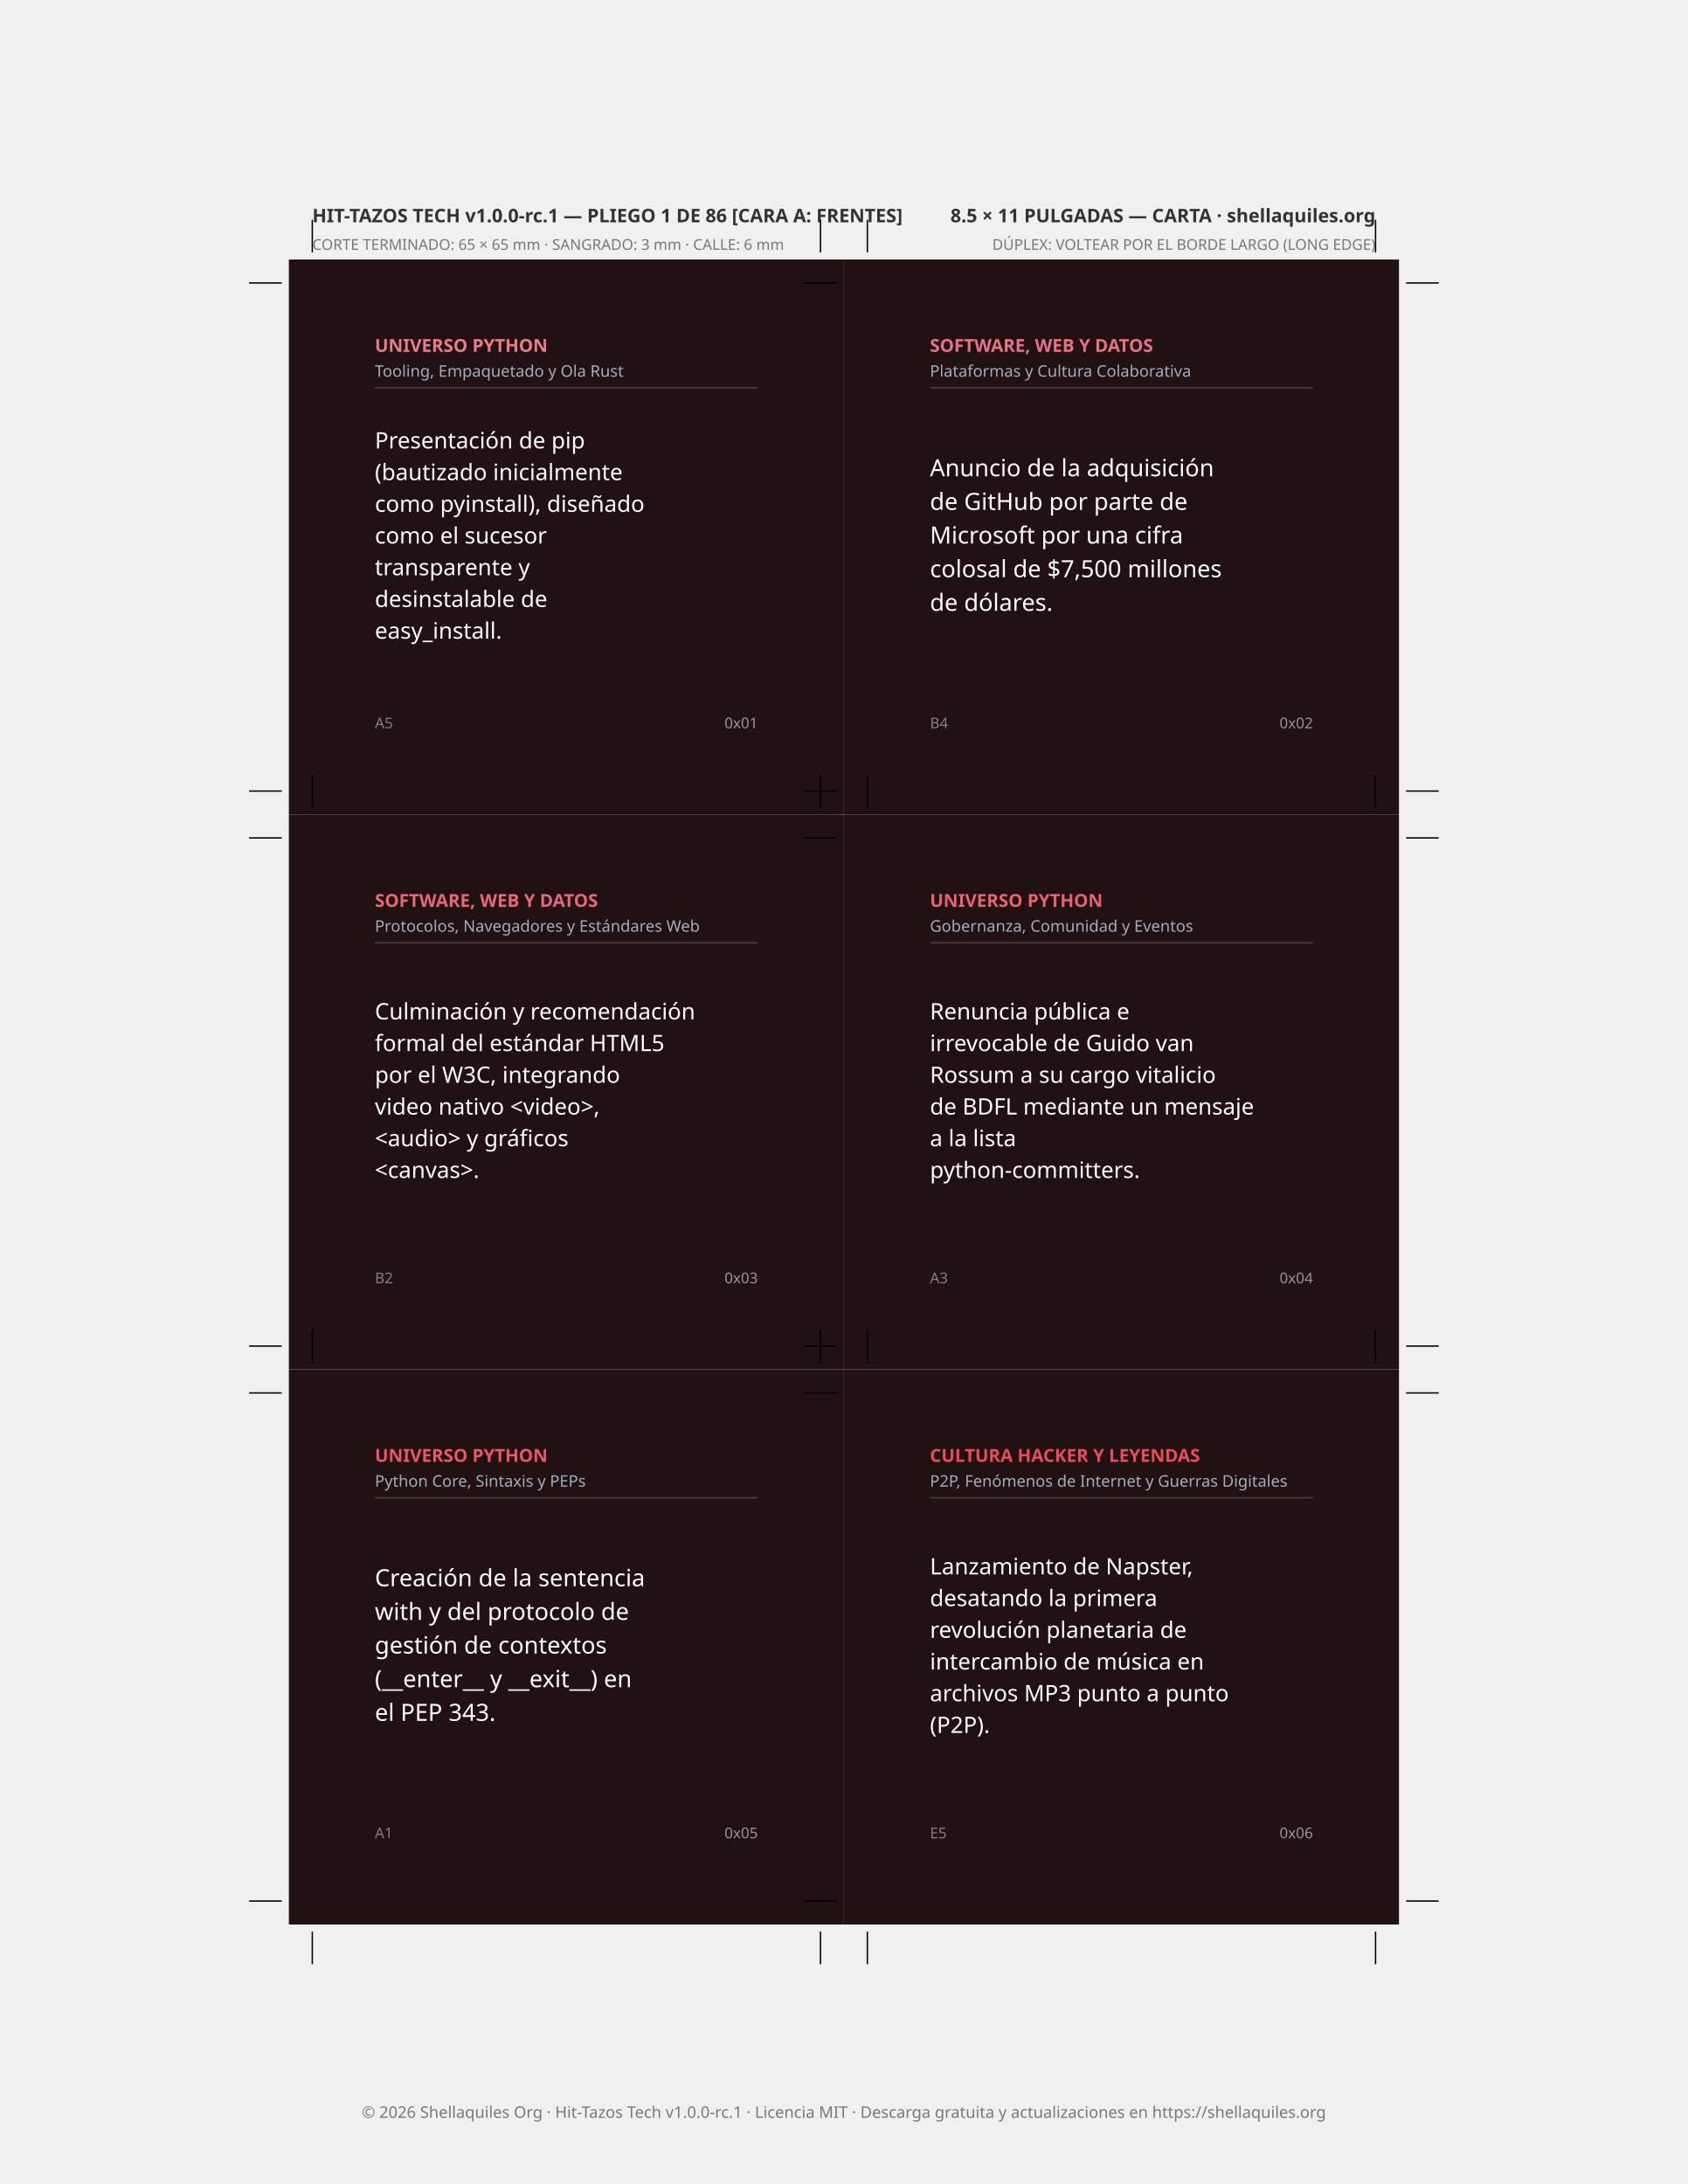
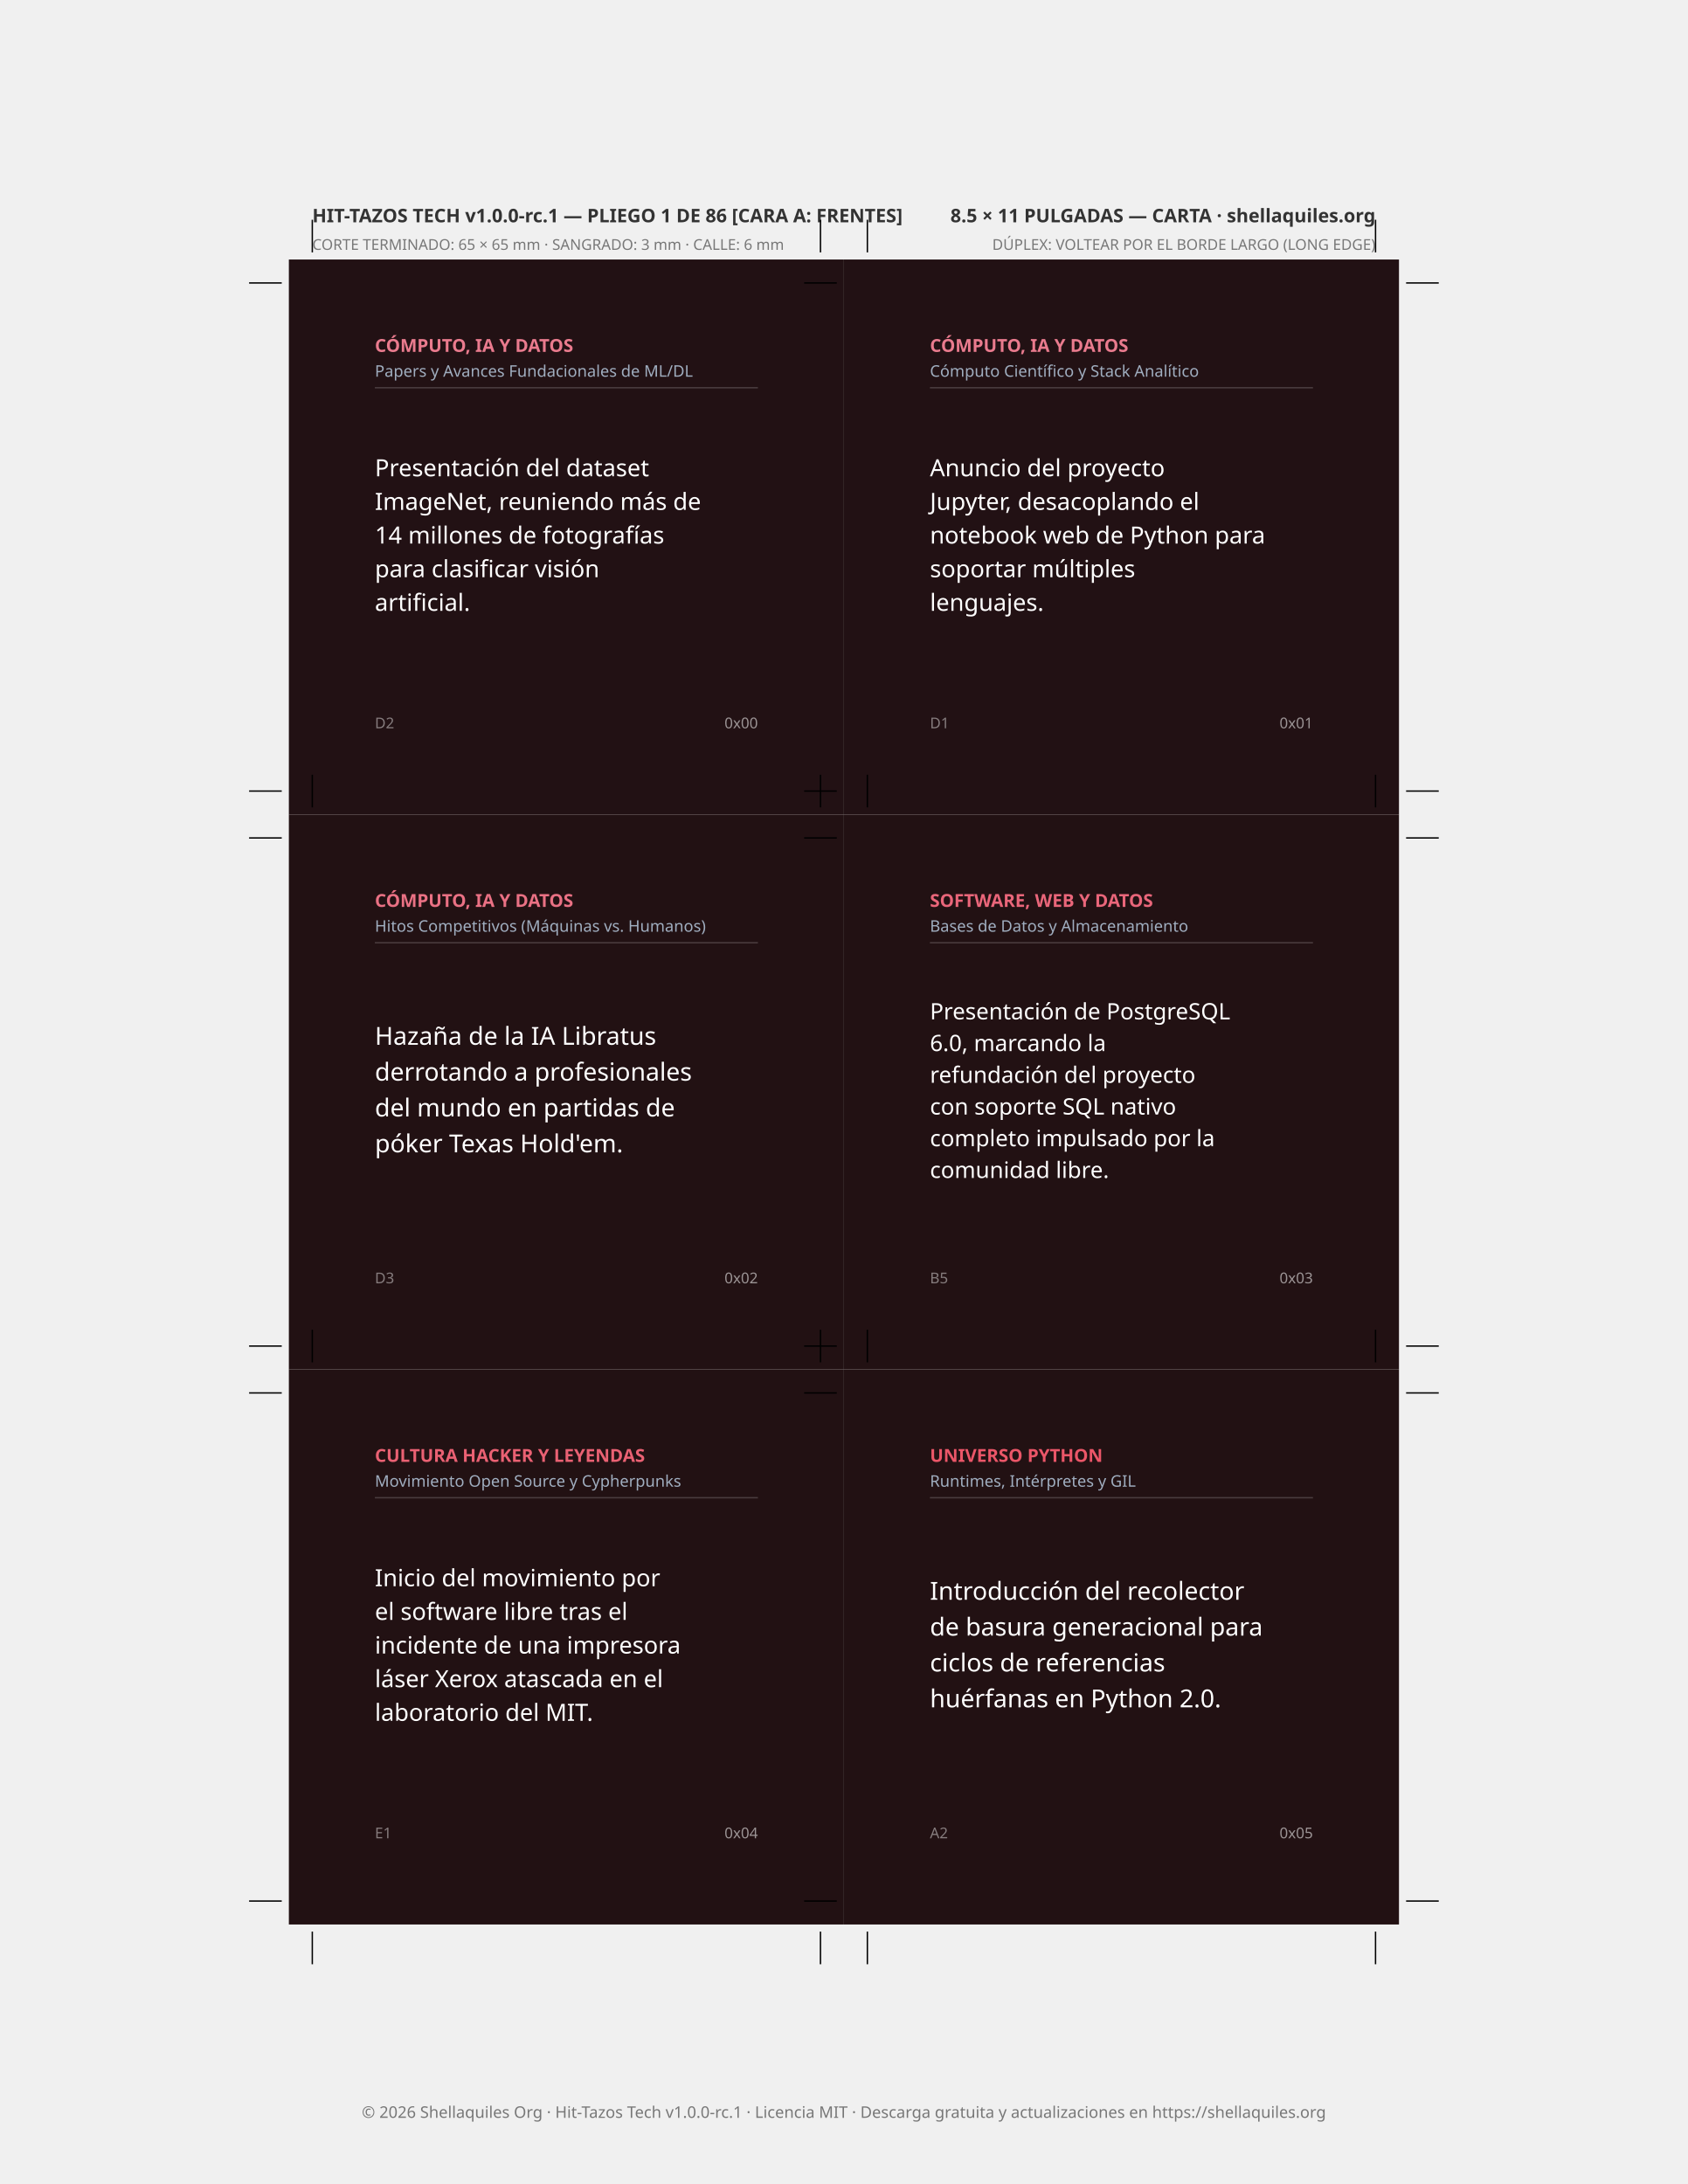
<svg xmlns="http://www.w3.org/2000/svg" width="215.9mm" height="279.4mm" viewBox="0 0 612 792" style="background-color: #ffffff;">
  <g id="encabezado_pliego">
    <text x="113.24" y="80.61" font-family="'Outfit', sans-serif" font-size="6.8" font-weight="700" fill="#333333">HIT-TAZOS TECH v1.0.0-rc.1 — PLIEGO 1 DE 86 [CARA A: FRENTES]</text>
    <text x="498.76" y="80.61" font-family="'Outfit', sans-serif" font-size="6.8" font-weight="700" fill="#333333" text-anchor="end">8.5 × 11 PULGADAS — CARTA · shellaquiles.org</text>
    <text x="113.24" y="90.61" font-family="'Outfit', sans-serif" font-size="5.4" font-weight="500" fill="#777777">CORTE TERMINADO: 65 × 65 mm · SANGRADO: 3 mm · CALLE: 6 mm</text>
    <text x="498.76" y="90.61" font-family="'Outfit', sans-serif" font-size="5.4" font-weight="500" fill="#777777" text-anchor="end">DÚPLEX: VOLTEAR POR EL BORDE LARGO (LONG EDGE)</text>
  </g>
  <g id="tarjetas_frente">
-     <g id="carta_0_01_frente">
+     <g id="carta_0_00_frente">
      <g stroke="#000000" stroke-width="0.5" stroke-linecap="square">
        <line x1="90.57" y1="102.61" x2="101.91" y2="102.61" />
        <line x1="113.24" y1="79.94" x2="113.24" y2="91.28" />
        <line x1="308.83" y1="102.61" x2="320.17" y2="102.61" />
        <line x1="297.50" y1="79.94" x2="297.50" y2="91.28" />
        <line x1="90.57" y1="286.87" x2="101.91" y2="286.87" />
        <line x1="113.24" y1="298.20" x2="113.24" y2="309.54" />
        <line x1="308.83" y1="286.87" x2="320.17" y2="286.87" />
        <line x1="297.50" y1="298.20" x2="297.50" y2="309.54" />
      </g>
      <rect x="104.74" y="94.11" width="201.26" height="201.26" fill="#221114" />
      <g transform="translate(113.24, 102.61)">
-         <text x="22.68" y="25" font-family="'Outfit', sans-serif" font-size="6.5" font-weight="800" fill="#ea7b8e">UNIVERSO PYTHON</text>
-         <text x="22.68" y="34" font-family="'Outfit', sans-serif" font-size="5.8" font-weight="400" fill="#a0aec0">Tooling, Empaquetado y Ola Rust</text>
+         <text x="22.68" y="25" font-family="'Outfit', sans-serif" font-size="6.5" font-weight="800" fill="#ea7b8e">CÓMPUTO, IA Y DATOS</text>
+         <text x="22.68" y="34" font-family="'Outfit', sans-serif" font-size="5.8" font-weight="400" fill="#a0aec0">Papers y Avances Fundacionales de ML/DL</text>
        <line x1="22.68" y1="38" x2="161.57" y2="38" stroke="rgba(255,255,255,0.18)" stroke-width="0.5" />
-         <text font-family="'Outfit', sans-serif" font-size="8.2" font-weight="400" fill="#ffffff">
-           <tspan x="22.68" y="60.0">Presentación de pip</tspan>
-           <tspan x="22.68" y="71.5">(bautizado inicialmente</tspan>
-           <tspan x="22.68" y="83.0">como pyinstall), diseñado</tspan>
-           <tspan x="22.68" y="94.5">como el sucesor</tspan>
-           <tspan x="22.68" y="106.0">transparente y</tspan>
-           <tspan x="22.68" y="117.5">desinstalable de</tspan>
-           <tspan x="22.68" y="129.0">easy_install.</tspan>
+         <text font-family="'Outfit', sans-serif" font-size="8.6" font-weight="400" fill="#ffffff">
+           <tspan x="22.68" y="70.1">Presentación del dataset</tspan>
+           <tspan x="22.68" y="82.3">ImageNet, reuniendo más de</tspan>
+           <tspan x="22.68" y="94.5">14 millones de fotografías</tspan>
+           <tspan x="22.68" y="106.7">para clasificar visión</tspan>
+           <tspan x="22.68" y="118.9">artificial.</tspan>
        </text>
-         <text x="22.68" y="161.5" font-family="'Outfit', sans-serif" font-size="5.4" font-weight="500" fill="rgba(255,255,255,0.45)">A5</text>
-         <text x="161.57" y="161.5" font-family="'Space Grotesk', sans-serif" font-size="5.4" font-weight="500" fill="rgba(255,255,255,0.55)" text-anchor="end">0x01</text>
+         <text x="22.68" y="161.5" font-family="'Outfit', sans-serif" font-size="5.4" font-weight="500" fill="rgba(255,255,255,0.45)">D2</text>
+         <text x="161.57" y="161.5" font-family="'Space Grotesk', sans-serif" font-size="5.4" font-weight="500" fill="rgba(255,255,255,0.55)" text-anchor="end">0x00</text>
      </g>
    </g>
-     <g id="carta_0_02_frente">
+     <g id="carta_0_01_frente">
      <g stroke="#000000" stroke-width="0.5" stroke-linecap="square">
        <line x1="291.83" y1="102.61" x2="303.17" y2="102.61" />
        <line x1="314.50" y1="79.94" x2="314.50" y2="91.28" />
        <line x1="510.09" y1="102.61" x2="521.43" y2="102.61" />
        <line x1="498.76" y1="79.94" x2="498.76" y2="91.28" />
        <line x1="291.83" y1="286.87" x2="303.17" y2="286.87" />
        <line x1="314.50" y1="298.20" x2="314.50" y2="309.54" />
        <line x1="510.09" y1="286.87" x2="521.43" y2="286.87" />
        <line x1="498.76" y1="298.20" x2="498.76" y2="309.54" />
      </g>
-       <rect x="306.00" y="94.11" width="201.26" height="201.26" fill="#221113" />
+       <rect x="306.00" y="94.11" width="201.26" height="201.26" fill="#221114" />
      <g transform="translate(314.50, 102.61)">
-         <text x="22.68" y="25" font-family="'Outfit', sans-serif" font-size="6.5" font-weight="800" fill="#ea7184">SOFTWARE, WEB Y DATOS</text>
-         <text x="22.68" y="34" font-family="'Outfit', sans-serif" font-size="5.8" font-weight="400" fill="#a0aec0">Plataformas y Cultura Colaborativa</text>
+         <text x="22.68" y="25" font-family="'Outfit', sans-serif" font-size="6.5" font-weight="800" fill="#ea7b8e">CÓMPUTO, IA Y DATOS</text>
+         <text x="22.68" y="34" font-family="'Outfit', sans-serif" font-size="5.8" font-weight="400" fill="#a0aec0">Cómputo Científico y Stack Analítico</text>
        <line x1="22.68" y1="38" x2="161.57" y2="38" stroke="rgba(255,255,255,0.18)" stroke-width="0.5" />
        <text font-family="'Outfit', sans-serif" font-size="8.6" font-weight="400" fill="#ffffff">
-           <tspan x="22.68" y="70.1">Anuncio de la adquisición</tspan>
-           <tspan x="22.68" y="82.3">de GitHub por parte de</tspan>
-           <tspan x="22.68" y="94.5">Microsoft por una cifra</tspan>
-           <tspan x="22.68" y="106.7">colosal de $7,500 millones</tspan>
-           <tspan x="22.68" y="118.9">de dólares.</tspan>
+           <tspan x="22.68" y="70.1">Anuncio del proyecto</tspan>
+           <tspan x="22.68" y="82.3">Jupyter, desacoplando el</tspan>
+           <tspan x="22.68" y="94.5">notebook web de Python para</tspan>
+           <tspan x="22.68" y="106.7">soportar múltiples</tspan>
+           <tspan x="22.68" y="118.9">lenguajes.</tspan>
        </text>
-         <text x="22.68" y="161.5" font-family="'Outfit', sans-serif" font-size="5.4" font-weight="500" fill="rgba(255,255,255,0.45)">B4</text>
-         <text x="161.57" y="161.5" font-family="'Space Grotesk', sans-serif" font-size="5.4" font-weight="500" fill="rgba(255,255,255,0.55)" text-anchor="end">0x02</text>
+         <text x="22.68" y="161.5" font-family="'Outfit', sans-serif" font-size="5.4" font-weight="500" fill="rgba(255,255,255,0.45)">D1</text>
+         <text x="161.57" y="161.5" font-family="'Space Grotesk', sans-serif" font-size="5.4" font-weight="500" fill="rgba(255,255,255,0.55)" text-anchor="end">0x01</text>
      </g>
    </g>
-     <g id="carta_0_03_frente">
+     <g id="carta_0_02_frente">
      <g stroke="#000000" stroke-width="0.5" stroke-linecap="square">
        <line x1="90.57" y1="303.87" x2="101.91" y2="303.87" />
        <line x1="113.24" y1="281.20" x2="113.24" y2="292.54" />
        <line x1="308.83" y1="303.87" x2="320.17" y2="303.87" />
        <line x1="297.50" y1="281.20" x2="297.50" y2="292.54" />
        <line x1="90.57" y1="488.13" x2="101.91" y2="488.13" />
        <line x1="113.24" y1="499.46" x2="113.24" y2="510.80" />
        <line x1="308.83" y1="488.13" x2="320.17" y2="488.13" />
        <line x1="297.50" y1="499.46" x2="297.50" y2="510.80" />
      </g>
      <rect x="104.74" y="295.37" width="201.26" height="201.26" fill="#221113" />
      <g transform="translate(113.24, 303.87)">
-         <text x="22.68" y="25" font-family="'Outfit', sans-serif" font-size="6.5" font-weight="800" fill="#ea667a">SOFTWARE, WEB Y DATOS</text>
-         <text x="22.68" y="34" font-family="'Outfit', sans-serif" font-size="5.8" font-weight="400" fill="#a0aec0">Protocolos, Navegadores y Estándares Web</text>
+         <text x="22.68" y="25" font-family="'Outfit', sans-serif" font-size="6.5" font-weight="800" fill="#ea7184">CÓMPUTO, IA Y DATOS</text>
+         <text x="22.68" y="34" font-family="'Outfit', sans-serif" font-size="5.8" font-weight="400" fill="#a0aec0">Hitos Competitivos (Máquinas vs. Humanos)</text>
        <line x1="22.68" y1="38" x2="161.57" y2="38" stroke="rgba(255,255,255,0.18)" stroke-width="0.5" />
-         <text font-family="'Outfit', sans-serif" font-size="8.2" font-weight="400" fill="#ffffff">
-           <tspan x="22.68" y="65.8">Culminación y recomendación</tspan>
-           <tspan x="22.68" y="77.3">formal del estándar HTML5</tspan>
-           <tspan x="22.68" y="88.8">por el W3C, integrando</tspan>
-           <tspan x="22.68" y="100.3">video nativo &lt;video&gt;,</tspan>
-           <tspan x="22.68" y="111.8">&lt;audio&gt; y gráficos</tspan>
-           <tspan x="22.68" y="123.3">&lt;canvas&gt;.</tspan>
+         <text font-family="'Outfit', sans-serif" font-size="9" font-weight="400" fill="#ffffff">
+           <tspan x="22.68" y="75.0">Hazaña de la IA Libratus</tspan>
+           <tspan x="22.68" y="88.0">derrotando a profesionales</tspan>
+           <tspan x="22.68" y="101.0">del mundo en partidas de</tspan>
+           <tspan x="22.68" y="114.0">póker Texas Hold'em.</tspan>
        </text>
-         <text x="22.68" y="161.5" font-family="'Outfit', sans-serif" font-size="5.4" font-weight="500" fill="rgba(255,255,255,0.45)">B2</text>
-         <text x="161.57" y="161.5" font-family="'Space Grotesk', sans-serif" font-size="5.4" font-weight="500" fill="rgba(255,255,255,0.55)" text-anchor="end">0x03</text>
+         <text x="22.68" y="161.5" font-family="'Outfit', sans-serif" font-size="5.4" font-weight="500" fill="rgba(255,255,255,0.45)">D3</text>
+         <text x="161.57" y="161.5" font-family="'Space Grotesk', sans-serif" font-size="5.4" font-weight="500" fill="rgba(255,255,255,0.55)" text-anchor="end">0x02</text>
      </g>
    </g>
-     <g id="carta_0_04_frente">
+     <g id="carta_0_03_frente">
      <g stroke="#000000" stroke-width="0.5" stroke-linecap="square">
        <line x1="291.83" y1="303.87" x2="303.17" y2="303.87" />
        <line x1="314.50" y1="281.20" x2="314.50" y2="292.54" />
        <line x1="510.09" y1="303.87" x2="521.43" y2="303.87" />
        <line x1="498.76" y1="281.20" x2="498.76" y2="292.54" />
        <line x1="291.83" y1="488.13" x2="303.17" y2="488.13" />
        <line x1="314.50" y1="499.46" x2="314.50" y2="510.80" />
        <line x1="510.09" y1="488.13" x2="521.43" y2="488.13" />
        <line x1="498.76" y1="499.46" x2="498.76" y2="510.80" />
      </g>
      <rect x="306.00" y="295.37" width="201.26" height="201.26" fill="#221113" />
      <g transform="translate(314.50, 303.87)">
-         <text x="22.68" y="25" font-family="'Outfit', sans-serif" font-size="6.5" font-weight="800" fill="#ea6173">UNIVERSO PYTHON</text>
-         <text x="22.68" y="34" font-family="'Outfit', sans-serif" font-size="5.8" font-weight="400" fill="#a0aec0">Gobernanza, Comunidad y Eventos</text>
+         <text x="22.68" y="25" font-family="'Outfit', sans-serif" font-size="6.5" font-weight="800" fill="#ea667a">SOFTWARE, WEB Y DATOS</text>
+         <text x="22.68" y="34" font-family="'Outfit', sans-serif" font-size="5.8" font-weight="400" fill="#a0aec0">Bases de Datos y Almacenamiento</text>
        <line x1="22.68" y1="38" x2="161.57" y2="38" stroke="rgba(255,255,255,0.18)" stroke-width="0.5" />
        <text font-family="'Outfit', sans-serif" font-size="8.2" font-weight="400" fill="#ffffff">
-           <tspan x="22.68" y="65.8">Renuncia pública e</tspan>
-           <tspan x="22.68" y="77.3">irrevocable de Guido van</tspan>
-           <tspan x="22.68" y="88.8">Rossum a su cargo vitalicio</tspan>
-           <tspan x="22.68" y="100.3">de BDFL mediante un mensaje</tspan>
-           <tspan x="22.68" y="111.8">a la lista</tspan>
-           <tspan x="22.68" y="123.3">python-committers.</tspan>
+           <tspan x="22.68" y="65.8">Presentación de PostgreSQL</tspan>
+           <tspan x="22.68" y="77.3">6.0, marcando la</tspan>
+           <tspan x="22.68" y="88.8">refundación del proyecto</tspan>
+           <tspan x="22.68" y="100.3">con soporte SQL nativo</tspan>
+           <tspan x="22.68" y="111.8">completo impulsado por la</tspan>
+           <tspan x="22.68" y="123.3">comunidad libre.</tspan>
        </text>
-         <text x="22.68" y="161.5" font-family="'Outfit', sans-serif" font-size="5.4" font-weight="500" fill="rgba(255,255,255,0.45)">A3</text>
-         <text x="161.57" y="161.5" font-family="'Space Grotesk', sans-serif" font-size="5.4" font-weight="500" fill="rgba(255,255,255,0.55)" text-anchor="end">0x04</text>
+         <text x="22.68" y="161.5" font-family="'Outfit', sans-serif" font-size="5.4" font-weight="500" fill="rgba(255,255,255,0.45)">B5</text>
+         <text x="161.57" y="161.5" font-family="'Space Grotesk', sans-serif" font-size="5.4" font-weight="500" fill="rgba(255,255,255,0.55)" text-anchor="end">0x03</text>
      </g>
    </g>
-     <g id="carta_0_05_frente">
+     <g id="carta_0_04_frente">
      <g stroke="#000000" stroke-width="0.5" stroke-linecap="square">
        <line x1="90.57" y1="505.13" x2="101.91" y2="505.13" />
        <line x1="113.24" y1="482.46" x2="113.24" y2="493.80" />
        <line x1="308.83" y1="505.13" x2="320.17" y2="505.13" />
        <line x1="297.50" y1="482.46" x2="297.50" y2="493.80" />
        <line x1="90.57" y1="689.39" x2="101.91" y2="689.39" />
        <line x1="113.24" y1="700.72" x2="113.24" y2="712.06" />
        <line x1="308.83" y1="689.39" x2="320.17" y2="689.39" />
        <line x1="297.50" y1="700.72" x2="297.50" y2="712.06" />
      </g>
      <rect x="104.74" y="496.63" width="201.26" height="201.26" fill="#221113" />
      <g transform="translate(113.24, 505.13)">
-         <text x="22.68" y="25" font-family="'Outfit', sans-serif" font-size="6.5" font-weight="800" fill="#eb5668">UNIVERSO PYTHON</text>
-         <text x="22.68" y="34" font-family="'Outfit', sans-serif" font-size="5.8" font-weight="400" fill="#a0aec0">Python Core, Sintaxis y PEPs</text>
+         <text x="22.68" y="25" font-family="'Outfit', sans-serif" font-size="6.5" font-weight="800" fill="#ea6173">CULTURA HACKER Y LEYENDAS</text>
+         <text x="22.68" y="34" font-family="'Outfit', sans-serif" font-size="5.8" font-weight="400" fill="#a0aec0">Movimiento Open Source y Cypherpunks</text>
        <line x1="22.68" y1="38" x2="161.57" y2="38" stroke="rgba(255,255,255,0.18)" stroke-width="0.5" />
        <text font-family="'Outfit', sans-serif" font-size="8.6" font-weight="400" fill="#ffffff">
-           <tspan x="22.68" y="70.1">Creación de la sentencia</tspan>
-           <tspan x="22.68" y="82.3">with y del protocolo de</tspan>
-           <tspan x="22.68" y="94.5">gestión de contextos</tspan>
-           <tspan x="22.68" y="106.7">(__enter__ y __exit__) en</tspan>
-           <tspan x="22.68" y="118.9">el PEP 343.</tspan>
+           <tspan x="22.68" y="70.1">Inicio del movimiento por</tspan>
+           <tspan x="22.68" y="82.3">el software libre tras el</tspan>
+           <tspan x="22.68" y="94.5">incidente de una impresora</tspan>
+           <tspan x="22.68" y="106.7">láser Xerox atascada en el</tspan>
+           <tspan x="22.68" y="118.9">laboratorio del MIT.</tspan>
        </text>
-         <text x="22.68" y="161.5" font-family="'Outfit', sans-serif" font-size="5.4" font-weight="500" fill="rgba(255,255,255,0.45)">A1</text>
-         <text x="161.57" y="161.5" font-family="'Space Grotesk', sans-serif" font-size="5.4" font-weight="500" fill="rgba(255,255,255,0.55)" text-anchor="end">0x05</text>
+         <text x="22.68" y="161.5" font-family="'Outfit', sans-serif" font-size="5.4" font-weight="500" fill="rgba(255,255,255,0.45)">E1</text>
+         <text x="161.57" y="161.5" font-family="'Space Grotesk', sans-serif" font-size="5.4" font-weight="500" fill="rgba(255,255,255,0.55)" text-anchor="end">0x04</text>
      </g>
    </g>
-     <g id="carta_0_06_frente">
+     <g id="carta_0_05_frente">
      <g stroke="#000000" stroke-width="0.5" stroke-linecap="square">
        <line x1="291.83" y1="505.13" x2="303.17" y2="505.13" />
        <line x1="314.50" y1="482.46" x2="314.50" y2="493.80" />
        <line x1="510.09" y1="505.13" x2="521.43" y2="505.13" />
        <line x1="498.76" y1="482.46" x2="498.76" y2="493.80" />
        <line x1="291.83" y1="689.39" x2="303.17" y2="689.39" />
        <line x1="314.50" y1="700.72" x2="314.50" y2="712.06" />
        <line x1="510.09" y1="689.39" x2="521.43" y2="689.39" />
        <line x1="498.76" y1="700.72" x2="498.76" y2="712.06" />
      </g>
      <rect x="306.00" y="496.63" width="201.26" height="201.26" fill="#221113" />
      <g transform="translate(314.50, 505.13)">
-         <text x="22.68" y="25" font-family="'Outfit', sans-serif" font-size="6.5" font-weight="800" fill="#ec4b5d">CULTURA HACKER Y LEYENDAS</text>
-         <text x="22.68" y="34" font-family="'Outfit', sans-serif" font-size="5.8" font-weight="400" fill="#a0aec0">P2P, Fenómenos de Internet y Guerras Digitales</text>
+         <text x="22.68" y="25" font-family="'Outfit', sans-serif" font-size="6.5" font-weight="800" fill="#eb5668">UNIVERSO PYTHON</text>
+         <text x="22.68" y="34" font-family="'Outfit', sans-serif" font-size="5.8" font-weight="400" fill="#a0aec0">Runtimes, Intérpretes y GIL</text>
        <line x1="22.68" y1="38" x2="161.57" y2="38" stroke="rgba(255,255,255,0.18)" stroke-width="0.5" />
-         <text font-family="'Outfit', sans-serif" font-size="8.2" font-weight="400" fill="#ffffff">
-           <tspan x="22.68" y="65.8">Lanzamiento de Napster,</tspan>
-           <tspan x="22.68" y="77.3">desatando la primera</tspan>
-           <tspan x="22.68" y="88.8">revolución planetaria de</tspan>
-           <tspan x="22.68" y="100.3">intercambio de música en</tspan>
-           <tspan x="22.68" y="111.8">archivos MP3 punto a punto</tspan>
-           <tspan x="22.68" y="123.3">(P2P).</tspan>
+         <text font-family="'Outfit', sans-serif" font-size="9" font-weight="400" fill="#ffffff">
+           <tspan x="22.68" y="75.0">Introducción del recolector</tspan>
+           <tspan x="22.68" y="88.0">de basura generacional para</tspan>
+           <tspan x="22.68" y="101.0">ciclos de referencias</tspan>
+           <tspan x="22.68" y="114.0">huérfanas en Python 2.0.</tspan>
        </text>
-         <text x="22.68" y="161.5" font-family="'Outfit', sans-serif" font-size="5.4" font-weight="500" fill="rgba(255,255,255,0.45)">E5</text>
-         <text x="161.57" y="161.5" font-family="'Space Grotesk', sans-serif" font-size="5.4" font-weight="500" fill="rgba(255,255,255,0.55)" text-anchor="end">0x06</text>
+         <text x="22.68" y="161.5" font-family="'Outfit', sans-serif" font-size="5.4" font-weight="500" fill="rgba(255,255,255,0.45)">A2</text>
+         <text x="161.57" y="161.5" font-family="'Space Grotesk', sans-serif" font-size="5.4" font-weight="500" fill="rgba(255,255,255,0.55)" text-anchor="end">0x05</text>
      </g>
    </g>
  </g>
  <g id="pie_pliego">
    <text x="306.00" y="768.00" font-family="'Outfit', sans-serif" font-size="5.8" font-weight="500" fill="#777777" text-anchor="middle">© 2026 Shellaquiles Org · Hit-Tazos Tech v1.0.0-rc.1 · Licencia MIT · Descarga gratuita y actualizaciones en https://shellaquiles.org</text>
  </g>
</svg>
